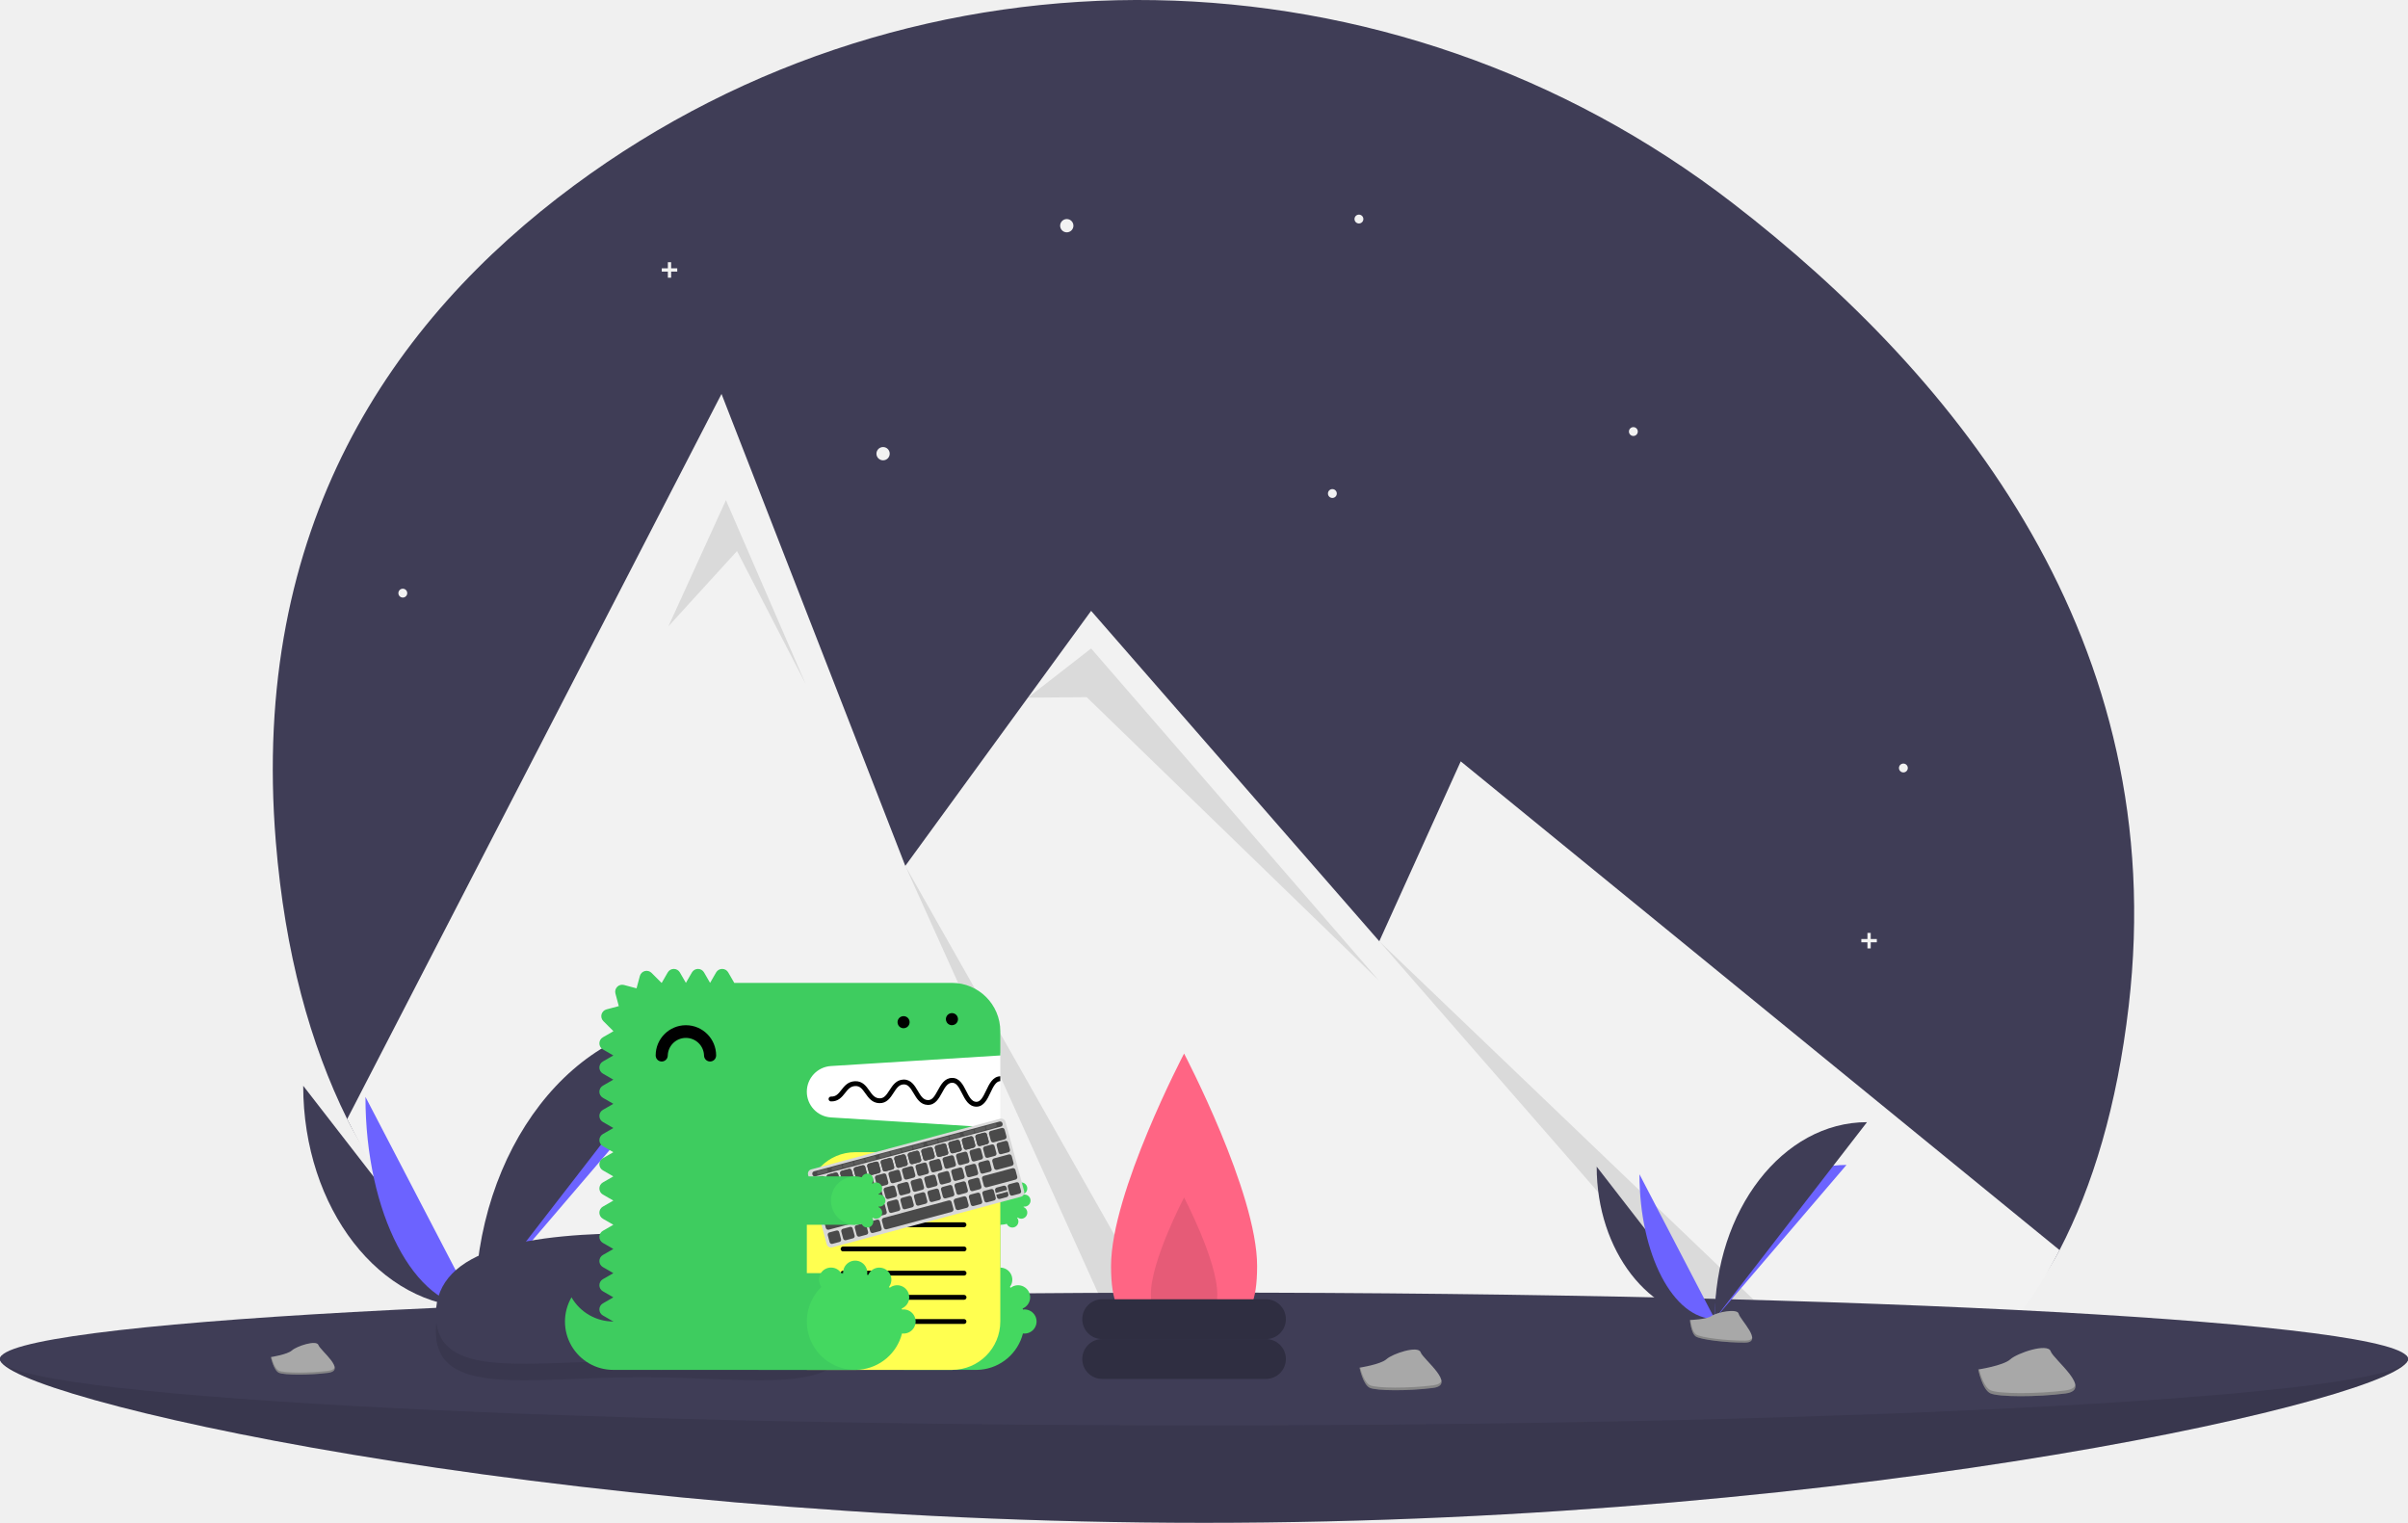
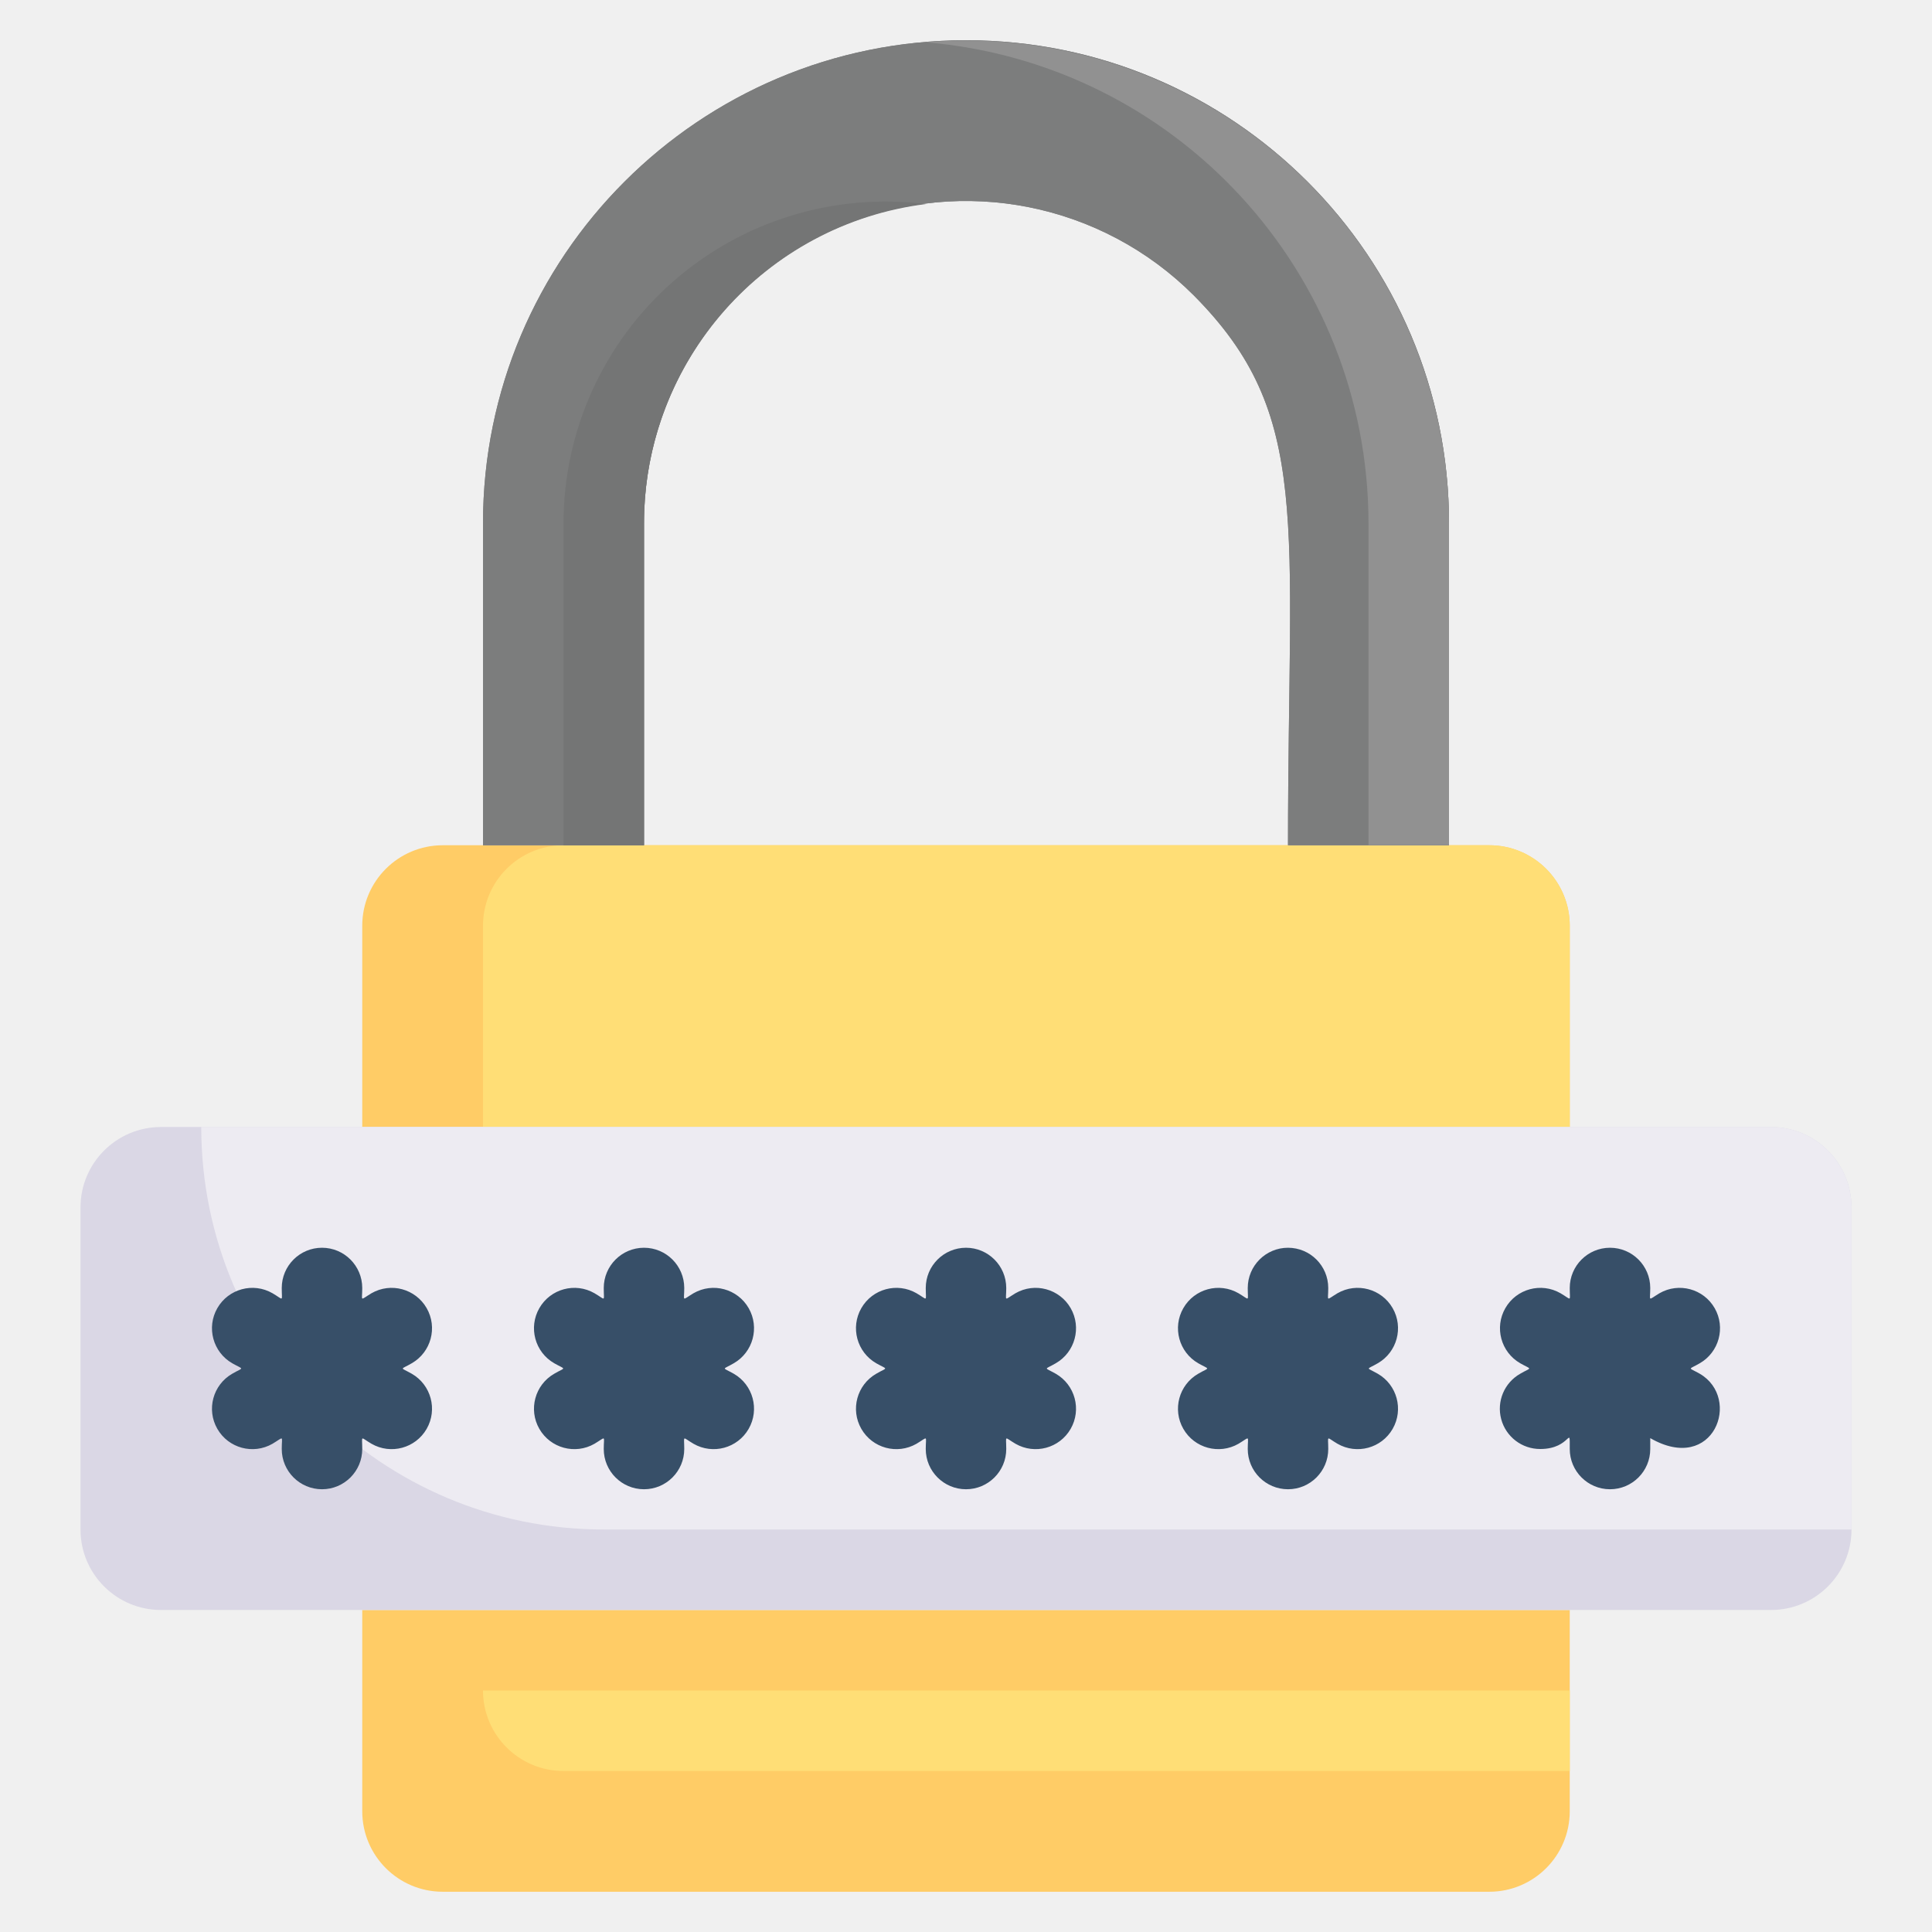
- <svg xmlns="http://www.w3.org/2000/svg" width="1088" height="687.962" viewBox="0 0 1088 687.962">
-   <g id="Group_12" data-name="Group 12" transform="translate(-57 -56)">
-     <g id="Group_11" data-name="Group 11" transform="translate(57 56)">
-       <path id="Path_83" data-name="Path 83" d="M1017.81,560.461c-5.27,45.15-16.22,81.4-31.25,110.31-20,38.52-54.21,54.04-84.77,70.28a193.275,193.275,0,0,1-27.46,11.94c-55.61,19.3-117.85,14.18-166.74,3.99a657.282,657.282,0,0,0-104.09-13.16q-14.97-.675-29.97-.67c-15.42.02-293.07,5.29-360.67-131.57-16.69-33.76-28.13-75-32.24-125.27-11.63-142.12,52.29-235.46,134.74-296.47,155.97-115.41,369.76-110.57,523.43,7.88C941.15,276.621,1036.99,396.031,1017.81,560.461Z" transform="translate(-56 -106.019)" fill="#3f3d56" />
-       <path id="Path_84" data-name="Path 84" d="M986.56,670.771c-20,38.52-47.21,64.04-77.77,80.28a193.272,193.272,0,0,1-27.46,11.94c-55.61,19.3-117.85,14.18-166.74,3.99a657.3,657.3,0,0,0-104.09-13.16q-14.97-.675-29.97-.67-23.13.03-46.25,1.72c-100.17,7.36-253.82-6.43-321.42-143.29L382,283.981,444.95,445.6l20.09,51.59,55.37-75.98L549,381.981l130.2,149.27,36.8-81.27L970.78,657.9l14.21,11.59Z" transform="translate(-56 -106.019)" fill="#f2f2f2" />
-       <path id="Path_85" data-name="Path 85" d="M302,282.962l26-57,36,83-31-60Z" opacity="0.1" />
-       <path id="Path_86" data-name="Path 86" d="M610.5,753.821q-14.97-.675-29.97-.67L465.04,497.191Z" transform="translate(-56 -106.019)" opacity="0.1" />
-       <path id="Path_87" data-name="Path 87" d="M464.411,315.191,493,292.962l130,150-132-128Z" opacity="0.1" />
-       <path id="Path_88" data-name="Path 88" d="M908.79,751.051a193.265,193.265,0,0,1-27.46,11.94L679.2,531.251Z" transform="translate(-56 -106.019)" opacity="0.1" />
-       <circle id="Ellipse_11" data-name="Ellipse 11" cx="3" cy="3" r="3" transform="translate(479 98.962)" fill="#f2f2f2" />
-       <circle id="Ellipse_12" data-name="Ellipse 12" cx="3" cy="3" r="3" transform="translate(396 201.962)" fill="#f2f2f2" />
-       <circle id="Ellipse_13" data-name="Ellipse 13" cx="2" cy="2" r="2" transform="translate(600 220.962)" fill="#f2f2f2" />
-       <circle id="Ellipse_14" data-name="Ellipse 14" cx="2" cy="2" r="2" transform="translate(180 265.962)" fill="#f2f2f2" />
-       <circle id="Ellipse_15" data-name="Ellipse 15" cx="2" cy="2" r="2" transform="translate(612 96.962)" fill="#f2f2f2" />
-       <circle id="Ellipse_16" data-name="Ellipse 16" cx="2" cy="2" r="2" transform="translate(736 192.962)" fill="#f2f2f2" />
-       <circle id="Ellipse_17" data-name="Ellipse 17" cx="2" cy="2" r="2" transform="translate(858 344.962)" fill="#f2f2f2" />
-       <path id="Path_89" data-name="Path 89" d="M306,121.222h-2.76v-2.76h-1.48v2.76H299V122.7h2.76v2.759h1.48V122.7H306Z" fill="#f2f2f2" />
-       <path id="Path_90" data-name="Path 90" d="M848,424.222h-2.76v-2.76h-1.48v2.76H841V425.7h2.76v2.759h1.48V425.7H848Z" fill="#f2f2f2" />
-       <path id="Path_91" data-name="Path 91" d="M1144,719.981c0,16.569-243.557,74-544,74s-544-57.431-544-74,243.557,14,544,14S1144,703.413,1144,719.981Z" transform="translate(-56 -106.019)" fill="#3f3d56" />
-       <path id="Path_92" data-name="Path 92" d="M1144,719.981c0,16.569-243.557,74-544,74s-544-57.431-544-74,243.557,14,544,14S1144,703.413,1144,719.981Z" transform="translate(-56 -106.019)" opacity="0.1" />
-       <ellipse id="Ellipse_18" data-name="Ellipse 18" cx="544" cy="30" rx="544" ry="30" transform="translate(0 583.962)" fill="#3f3d56" />
-       <path id="Path_93" data-name="Path 93" d="M624,677.981c0,33.137-14.775,24-33,24s-33,9.137-33-24,33-96,33-96S624,644.844,624,677.981Z" transform="translate(-56 -106.019)" fill="#ff6584" />
-       <path id="Path_94" data-name="Path 94" d="M606,690.66c0,15.062-6.716,10.909-15,10.909s-15,4.153-15-10.909,15-43.636,15-43.636S606,675.6,606,690.66Z" transform="translate(-56 -106.019)" opacity="0.1" />
-       <rect id="Rectangle_97" data-name="Rectangle 97" width="92" height="18" rx="9" transform="translate(489 604.962)" fill="#2f2e41" />
-       <rect id="Rectangle_98" data-name="Rectangle 98" width="92" height="18" rx="9" transform="translate(489 586.962)" fill="#2f2e41" />
-       <path id="Path_95" data-name="Path 95" d="M193,596.547c0,55.343,34.719,100.126,77.626,100.126" transform="translate(-56 -106.019)" fill="#3f3d56" />
-       <path id="Path_96" data-name="Path 96" d="M270.626,696.673c0-55.965,38.745-101.251,86.626-101.251" transform="translate(-56 -106.019)" fill="#6c63ff" />
-       <path id="Path_97" data-name="Path 97" d="M221.125,601.564c0,52.57,22.14,95.109,49.5,95.109" transform="translate(-56 -106.019)" fill="#6c63ff" />
-       <path id="Path_98" data-name="Path 98" d="M270.626,696.673c0-71.511,44.783-129.377,100.126-129.377" transform="translate(-56 -106.019)" fill="#3f3d56" />
-       <path id="Path_99" data-name="Path 99" d="M254.3,697.379s11.009-.339,14.326-2.7,16.934-5.183,17.757-1.395,16.544,18.844,4.115,18.945-28.879-1.936-32.19-3.953S254.3,697.379,254.3,697.379Z" transform="translate(-56 -106.019)" fill="#a8a8a8" />
-       <path id="Path_100" data-name="Path 100" d="M290.716,710.909c-12.429.1-28.879-1.936-32.19-3.953-2.522-1.536-3.527-7.048-3.863-9.591l-.368.014s.7,8.879,4.009,10.9,19.761,4.053,32.19,3.953c3.588-.029,4.827-1.305,4.759-3.2C294.755,710.174,293.386,710.887,290.716,710.909Z" transform="translate(-56 -106.019)" opacity="0.2" />
-       <path id="Path_101" data-name="Path 101" d="M777.429,633.081c0,38.029,23.857,68.8,53.341,68.8" transform="translate(-56 -106.019)" fill="#3f3d56" />
-       <path id="Path_102" data-name="Path 102" d="M830.769,701.882c0-38.456,26.623-69.575,59.525-69.575" transform="translate(-56 -106.019)" fill="#6c63ff" />
-       <path id="Path_103" data-name="Path 103" d="M796.755,636.528c0,36.124,15.213,65.354,34.014,65.354" transform="translate(-56 -106.019)" fill="#6c63ff" />
-       <path id="Path_104" data-name="Path 104" d="M830.769,701.882c0-49.139,30.773-88.9,68.8-88.9" transform="translate(-56 -106.019)" fill="#3f3d56" />
-       <path id="Path_105" data-name="Path 105" d="M819.548,702.367s7.565-.233,9.844-1.856,11.636-3.562,12.2-.958,11.368,12.949,2.828,13.018-19.844-1.33-22.119-2.716S819.548,702.367,819.548,702.367Z" transform="translate(-56 -106.019)" fill="#a8a8a8" />
-       <path id="Path_106" data-name="Path 106" d="M844.574,711.664c-8.54.069-19.844-1.33-22.119-2.716-1.733-1.056-2.423-4.843-2.654-6.59l-.253.01s.479,6.1,2.755,7.487,13.579,2.785,22.119,2.716c2.465-.02,3.317-.9,3.27-2.2C847.349,711.159,846.409,711.649,844.574,711.664Z" transform="translate(-56 -106.019)" opacity="0.2" />
-       <path id="Path_107" data-name="Path 107" d="M949.813,724.718s11.36-1.729,14.5-4.591,16.89-7.488,18.217-3.667,19.494,17.447,6.633,19.107-30.153,1.609-33.835-.065S949.813,724.718,949.813,724.718Z" transform="translate(-56 -106.019)" fill="#a8a8a8" />
-       <path id="Path_108" data-name="Path 108" d="M989.228,734.173c-12.86,1.659-30.153,1.609-33.835-.065-2.8-1.275-4.535-6.858-5.2-9.45l-.379.061s1.833,9.109,5.516,10.783,20.975,1.725,33.835.065c3.712-.479,4.836-1.956,4.529-3.906C993.319,732.907,991.991,733.817,989.228,734.173Z" transform="translate(-56 -106.019)" opacity="0.2" />
-       <path id="Path_109" data-name="Path 109" d="M670.26,723.9s9.587-1.459,12.237-3.875,14.255-6.32,15.374-3.095,16.452,14.725,5.6,16.125-25.448,1.358-28.555-.055S670.26,723.9,670.26,723.9Z" transform="translate(-56 -106.019)" fill="#a8a8a8" />
-       <path id="Path_110" data-name="Path 110" d="M703.524,731.875c-10.853,1.4-25.448,1.358-28.555-.055-2.367-1.076-3.827-5.788-4.39-7.976l-.32.051s1.547,7.687,4.655,9.1,17.7,1.456,28.555.055c3.133-.4,4.081-1.651,3.822-3.3C706.977,730.807,705.856,731.575,703.524,731.875Z" transform="translate(-56 -106.019)" opacity="0.2" />
-       <path id="Path_111" data-name="Path 111" d="M178.389,719.109s7.463-1.136,9.527-3.016,11.1-4.92,11.969-2.409,12.808,11.463,4.358,12.553-19.811,1.057-22.23-.043S178.389,719.109,178.389,719.109Z" transform="translate(-56 -106.019)" fill="#a8a8a8" />
-       <path id="Path_112" data-name="Path 112" d="M204.285,725.321c-8.449,1.09-19.811,1.057-22.23-.043-1.842-.838-2.979-4.506-3.417-6.209l-.249.04s1.2,5.984,3.624,7.085,13.781,1.133,22.23.043c2.439-.315,3.177-1.285,2.976-2.566C206.973,724.489,206.1,725.087,204.285,725.321Z" transform="translate(-56 -106.019)" opacity="0.2" />
-       <path id="Path_113" data-name="Path 113" d="M439.7,707.337c0,30.22-42.124,20.873-93.7,20.873s-93.074,9.347-93.074-20.873,42.118-36.793,93.694-36.793S439.7,677.117,439.7,707.337Z" transform="translate(-56 -106.019)" opacity="0.1" />
-       <path id="Path_114" data-name="Path 114" d="M439.7,699.9c0,30.22-42.124,20.873-93.7,20.873s-93.074,9.347-93.074-20.873S295.04,663.1,346.616,663.1,439.7,669.676,439.7,699.9Z" transform="translate(-56 -106.019)" fill="#3f3d56" />
-     </g>
-     <g id="docusaurus_keytar" transform="translate(312.271 493.733)">
-       <path id="Path_40" data-name="Path 40" d="M99,52h91.791V89.153H99Z" transform="translate(5.904 -14.001)" fill="#fff" fill-rule="evenodd" />
-       <path id="Path_41" data-name="Path 41" d="M24.855,163.927A21.828,21.828,0,0,1,5.947,153a21.829,21.829,0,0,0,18.908,32.782H46.71V163.927Z" transform="translate(-3 -4.634)" fill="#3ecc5f" fill-rule="evenodd" />
-       <path id="Path_42" data-name="Path 42" d="M121.861,61.1l76.514-4.782V45.39A21.854,21.854,0,0,0,176.52,23.535H78.173L75.441,18.8a3.154,3.154,0,0,0-5.464,0l-2.732,4.732L64.513,18.8a3.154,3.154,0,0,0-5.464,0l-2.732,4.732L53.586,18.8a3.154,3.154,0,0,0-5.464,0L45.39,23.535c-.024,0-.046,0-.071,0l-4.526-4.525a3.153,3.153,0,0,0-5.276,1.414l-1.5,5.577-5.674-1.521a3.154,3.154,0,0,0-3.863,3.864L26,34.023l-5.575,1.494a3.155,3.155,0,0,0-1.416,5.278l4.526,4.526c0,.023,0,.046,0,.07L18.8,48.122a3.154,3.154,0,0,0,0,5.464l4.732,2.732L18.8,59.05a3.154,3.154,0,0,0,0,5.464l4.732,2.732L18.8,69.977a3.154,3.154,0,0,0,0,5.464l4.732,2.732L18.8,80.9a3.154,3.154,0,0,0,0,5.464L23.535,89.1,18.8,91.832a3.154,3.154,0,0,0,0,5.464l4.732,2.732L18.8,102.76a3.154,3.154,0,0,0,0,5.464l4.732,2.732L18.8,113.687a3.154,3.154,0,0,0,0,5.464l4.732,2.732L18.8,124.615a3.154,3.154,0,0,0,0,5.464l4.732,2.732L18.8,135.542a3.154,3.154,0,0,0,0,5.464l4.732,2.732L18.8,146.469a3.154,3.154,0,0,0,0,5.464l4.732,2.732L18.8,157.4a3.154,3.154,0,0,0,0,5.464l4.732,2.732L18.8,168.324a3.154,3.154,0,0,0,0,5.464l4.732,2.732A21.854,21.854,0,0,0,45.39,198.375H176.52a21.854,21.854,0,0,0,21.855-21.855V89.1l-76.514-4.782a11.632,11.632,0,0,1,0-23.219" transform="translate(-1.681 -17.226)" fill="#3ecc5f" fill-rule="evenodd" />
-       <path id="Path_43" data-name="Path 43" d="M143,186.71h32.782V143H143Z" transform="translate(9.984 -5.561)" fill="#3ecc5f" fill-rule="evenodd" />
-       <path id="Path_44" data-name="Path 44" d="M196.71,159.855a5.438,5.438,0,0,0-.7.07c-.042-.164-.081-.329-.127-.493a5.457,5.457,0,1,0-5.4-9.372q-.181-.185-.366-.367a5.454,5.454,0,1,0-9.384-5.4c-.162-.046-.325-.084-.486-.126a5.467,5.467,0,1,0-10.788,0c-.162.042-.325.08-.486.126a5.457,5.457,0,1,0-9.384,5.4,21.843,21.843,0,1,0,36.421,21.02,5.452,5.452,0,1,0,.7-10.858" transform="translate(10.912 -6.025)" fill="#44d860" fill-rule="evenodd" />
-       <path id="Path_45" data-name="Path 45" d="M153,124.855h32.782V103H153Z" transform="translate(10.912 -9.271)" fill="#3ecc5f" fill-rule="evenodd" />
-       <path id="Path_46" data-name="Path 46" d="M194.855,116.765a2.732,2.732,0,1,0,0-5.464,2.811,2.811,0,0,0-.349.035c-.022-.082-.04-.164-.063-.246a2.733,2.733,0,0,0-1.052-5.253,2.7,2.7,0,0,0-1.648.566q-.09-.093-.184-.184a2.7,2.7,0,0,0,.553-1.633,2.732,2.732,0,0,0-5.245-1.07,10.928,10.928,0,1,0,0,21.031,2.732,2.732,0,0,0,5.245-1.07,2.7,2.7,0,0,0-.553-1.633q.093-.09.184-.184a2.7,2.7,0,0,0,1.648.566,2.732,2.732,0,0,0,1.052-5.253c.023-.081.042-.164.063-.246a2.814,2.814,0,0,0,.349.035" transform="translate(12.767 -9.377)" fill="#44d860" fill-rule="evenodd" />
-       <path id="Path_47" data-name="Path 47" d="M65.087,56.891a2.732,2.732,0,0,1-2.732-2.732,8.2,8.2,0,0,0-16.391,0,2.732,2.732,0,0,1-5.464,0,13.659,13.659,0,0,1,27.319,0,2.732,2.732,0,0,1-2.732,2.732" transform="translate(0.478 -15.068)" fill-rule="evenodd" />
-       <path id="Path_48" data-name="Path 48" d="M103,191.347h65.565a21.854,21.854,0,0,0,21.855-21.855V93H124.855A21.854,21.854,0,0,0,103,114.855Z" transform="translate(6.275 -10.199)" fill="#ffff50" fill-rule="evenodd" />
-       <path id="Path_49" data-name="Path 49" d="M173.216,129.787H118.535a1.093,1.093,0,1,1,0-2.185h54.681a1.093,1.093,0,0,1,0,2.185m0,21.855H118.535a1.093,1.093,0,1,1,0-2.186h54.681a1.093,1.093,0,0,1,0,2.186m0,21.855H118.535a1.093,1.093,0,1,1,0-2.185h54.681a1.093,1.093,0,0,1,0,2.185m0-54.434H118.535a1.093,1.093,0,1,1,0-2.185h54.681a1.093,1.093,0,0,1,0,2.185m0,21.652H118.535a1.093,1.093,0,1,1,0-2.186h54.681a1.093,1.093,0,0,1,0,2.186m0,21.855H118.535a1.093,1.093,0,1,1,0-2.186h54.681a1.093,1.093,0,0,1,0,2.186M189.585,61.611c-.013,0-.024-.007-.037-.005-3.377.115-4.974,3.492-6.384,6.472-1.471,3.114-2.608,5.139-4.473,5.078-2.064-.074-3.244-2.406-4.494-4.874-1.436-2.835-3.075-6.049-6.516-5.929-3.329.114-4.932,3.053-6.346,5.646-1.5,2.762-2.529,4.442-4.5,4.364-2.106-.076-3.225-1.972-4.52-4.167-1.444-2.443-3.112-5.191-6.487-5.1-3.272.113-4.879,2.606-6.3,4.808-1.5,2.328-2.552,3.746-4.551,3.662-2.156-.076-3.27-1.65-4.558-3.472-1.447-2.047-3.077-4.363-6.442-4.251-3.2.109-4.807,2.153-6.224,3.954-1.346,1.709-2.4,3.062-4.621,2.977a1.093,1.093,0,0,0-.079,2.186c3.3.11,4.967-1.967,6.417-3.81,1.286-1.635,2.4-3.045,4.582-3.12,2.1-.09,3.091,1.218,4.584,3.327,1.417,2,3.026,4.277,6.263,4.394,3.391.114,5.022-2.42,6.467-4.663,1.292-2,2.406-3.734,4.535-3.807,1.959-.073,3.026,1.475,4.529,4.022,1.417,2.4,3.023,5.121,6.324,5.241,3.415.118,5.064-2.863,6.5-5.5,1.245-2.282,2.419-4.437,4.5-4.509,1.959-.046,2.981,1.743,4.492,4.732,1.412,2.79,3.013,5.95,6.365,6.071l.185,0c3.348,0,4.937-3.36,6.343-6.331,1.245-2.634,2.423-5.114,4.444-5.216Z" transform="translate(7.109 -13.11)" fill-rule="evenodd" />
-       <path id="Path_50" data-name="Path 50" d="M83,186.71h43.71V143H83Z" transform="translate(4.42 -5.561)" fill="#3ecc5f" fill-rule="evenodd" />
-       <g id="Group_8" data-name="Group 8" transform="matrix(0.966, -0.259, 0.259, 0.966, 109.327, 91.085)">
-         <rect id="Rectangle_3" data-name="Rectangle 3" width="92.361" height="36.462" rx="2" transform="translate(0 0)" fill="#d8d8d8" />
-         <g id="Group_2" data-name="Group 2" transform="translate(1.531 23.03)">
-           <rect id="Rectangle_4" data-name="Rectangle 4" width="5.336" height="5.336" rx="1" transform="translate(16.797 0)" fill="#4a4a4a" />
-           <rect id="Rectangle_5" data-name="Rectangle 5" width="5.336" height="5.336" rx="1" transform="translate(23.12 0)" fill="#4a4a4a" />
-           <rect id="Rectangle_6" data-name="Rectangle 6" width="5.336" height="5.336" rx="1" transform="translate(29.444 0)" fill="#4a4a4a" />
-           <rect id="Rectangle_7" data-name="Rectangle 7" width="5.336" height="5.336" rx="1" transform="translate(35.768 0)" fill="#4a4a4a" />
-           <rect id="Rectangle_8" data-name="Rectangle 8" width="5.336" height="5.336" rx="1" transform="translate(42.091 0)" fill="#4a4a4a" />
-           <rect id="Rectangle_9" data-name="Rectangle 9" width="5.336" height="5.336" rx="1" transform="translate(48.415 0)" fill="#4a4a4a" />
-           <rect id="Rectangle_10" data-name="Rectangle 10" width="5.336" height="5.336" rx="1" transform="translate(54.739 0)" fill="#4a4a4a" />
-           <rect id="Rectangle_11" data-name="Rectangle 11" width="5.336" height="5.336" rx="1" transform="translate(61.063 0)" fill="#4a4a4a" />
-           <rect id="Rectangle_12" data-name="Rectangle 12" width="5.336" height="5.336" rx="1" transform="translate(67.386 0)" fill="#4a4a4a" />
-           <path id="Path_51" data-name="Path 51" d="M1.093,0H14.518a1.093,1.093,0,0,1,1.093,1.093V4.243a1.093,1.093,0,0,1-1.093,1.093H1.093A1.093,1.093,0,0,1,0,4.243V1.093A1.093,1.093,0,0,1,1.093,0ZM75,0H88.426a1.093,1.093,0,0,1,1.093,1.093V4.243a1.093,1.093,0,0,1-1.093,1.093H75a1.093,1.093,0,0,1-1.093-1.093V1.093A1.093,1.093,0,0,1,75,0Z" transform="translate(0 0)" fill="#4a4a4a" fill-rule="evenodd" />
-         </g>
-         <g id="Group_3" data-name="Group 3" transform="translate(1.531 10.261)">
-           <path id="Path_52" data-name="Path 52" d="M1.093,0H6.218A1.093,1.093,0,0,1,7.31,1.093V4.242A1.093,1.093,0,0,1,6.218,5.335H1.093A1.093,1.093,0,0,1,0,4.242V1.093A1.093,1.093,0,0,1,1.093,0Z" transform="translate(0 0)" fill="#4a4a4a" fill-rule="evenodd" />
-           <rect id="Rectangle_13" data-name="Rectangle 13" width="5.336" height="5.336" rx="1" transform="translate(8.299 0)" fill="#4a4a4a" />
-           <rect id="Rectangle_14" data-name="Rectangle 14" width="5.336" height="5.336" rx="1" transform="translate(14.623 0)" fill="#4a4a4a" />
-           <rect id="Rectangle_15" data-name="Rectangle 15" width="5.336" height="5.336" rx="1" transform="translate(20.947 0)" fill="#4a4a4a" />
-           <rect id="Rectangle_16" data-name="Rectangle 16" width="5.336" height="5.336" rx="1" transform="translate(27.271 0)" fill="#4a4a4a" />
-           <rect id="Rectangle_17" data-name="Rectangle 17" width="5.336" height="5.336" rx="1" transform="translate(33.594 0)" fill="#4a4a4a" />
-           <rect id="Rectangle_18" data-name="Rectangle 18" width="5.336" height="5.336" rx="1" transform="translate(39.918 0)" fill="#4a4a4a" />
-           <rect id="Rectangle_19" data-name="Rectangle 19" width="5.336" height="5.336" rx="1" transform="translate(46.242 0)" fill="#4a4a4a" />
-           <rect id="Rectangle_20" data-name="Rectangle 20" width="5.336" height="5.336" rx="1" transform="translate(52.565 0)" fill="#4a4a4a" />
-           <rect id="Rectangle_21" data-name="Rectangle 21" width="5.336" height="5.336" rx="1" transform="translate(58.888 0)" fill="#4a4a4a" />
-           <rect id="Rectangle_22" data-name="Rectangle 22" width="5.336" height="5.336" rx="1" transform="translate(65.212 0)" fill="#4a4a4a" />
-           <rect id="Rectangle_23" data-name="Rectangle 23" width="5.336" height="5.336" rx="1" transform="translate(71.536 0)" fill="#4a4a4a" />
-           <rect id="Rectangle_24" data-name="Rectangle 24" width="5.336" height="5.336" rx="1" transform="translate(77.859 0)" fill="#4a4a4a" />
-           <rect id="Rectangle_25" data-name="Rectangle 25" width="5.336" height="5.336" rx="1" transform="translate(84.183 0)" fill="#4a4a4a" />
-         </g>
-         <g id="Group_4" data-name="Group 4" transform="translate(91.05 9.546) rotate(180)">
-           <path id="Path_53" data-name="Path 53" d="M1.093,0H6.219A1.093,1.093,0,0,1,7.312,1.093v3.15A1.093,1.093,0,0,1,6.219,5.336H1.093A1.093,1.093,0,0,1,0,4.243V1.093A1.093,1.093,0,0,1,1.093,0Z" transform="translate(0 0)" fill="#4a4a4a" fill-rule="evenodd" />
-           <rect id="Rectangle_26" data-name="Rectangle 26" width="5.336" height="5.336" rx="1" transform="translate(8.299 0)" fill="#4a4a4a" />
-           <rect id="Rectangle_27" data-name="Rectangle 27" width="5.336" height="5.336" rx="1" transform="translate(14.623 0)" fill="#4a4a4a" />
-           <rect id="Rectangle_28" data-name="Rectangle 28" width="5.336" height="5.336" rx="1" transform="translate(20.947 0)" fill="#4a4a4a" />
-           <rect id="Rectangle_29" data-name="Rectangle 29" width="5.336" height="5.336" rx="1" transform="translate(27.271 0)" fill="#4a4a4a" />
-           <rect id="Rectangle_30" data-name="Rectangle 30" width="5.336" height="5.336" rx="1" transform="translate(33.594 0)" fill="#4a4a4a" />
-           <rect id="Rectangle_31" data-name="Rectangle 31" width="5.336" height="5.336" rx="1" transform="translate(39.918 0)" fill="#4a4a4a" />
-           <rect id="Rectangle_32" data-name="Rectangle 32" width="5.336" height="5.336" rx="1" transform="translate(46.242 0)" fill="#4a4a4a" />
-           <rect id="Rectangle_33" data-name="Rectangle 33" width="5.336" height="5.336" rx="1" transform="translate(52.565 0)" fill="#4a4a4a" />
-           <rect id="Rectangle_34" data-name="Rectangle 34" width="5.336" height="5.336" rx="1" transform="translate(58.889 0)" fill="#4a4a4a" />
-           <rect id="Rectangle_35" data-name="Rectangle 35" width="5.336" height="5.336" rx="1" transform="translate(65.213 0)" fill="#4a4a4a" />
-           <rect id="Rectangle_36" data-name="Rectangle 36" width="5.336" height="5.336" rx="1" transform="translate(71.537 0)" fill="#4a4a4a" />
-           <rect id="Rectangle_37" data-name="Rectangle 37" width="5.336" height="5.336" rx="1" transform="translate(77.86 0)" fill="#4a4a4a" />
-           <rect id="Rectangle_38" data-name="Rectangle 38" width="5.336" height="5.336" rx="1" transform="translate(84.183 0)" fill="#4a4a4a" />
-           <rect id="Rectangle_39" data-name="Rectangle 39" width="5.336" height="5.336" rx="1" transform="translate(8.299 0)" fill="#4a4a4a" />
-           <rect id="Rectangle_40" data-name="Rectangle 40" width="5.336" height="5.336" rx="1" transform="translate(14.623 0)" fill="#4a4a4a" />
-           <rect id="Rectangle_41" data-name="Rectangle 41" width="5.336" height="5.336" rx="1" transform="translate(20.947 0)" fill="#4a4a4a" />
-           <rect id="Rectangle_42" data-name="Rectangle 42" width="5.336" height="5.336" rx="1" transform="translate(27.271 0)" fill="#4a4a4a" />
-           <rect id="Rectangle_43" data-name="Rectangle 43" width="5.336" height="5.336" rx="1" transform="translate(33.594 0)" fill="#4a4a4a" />
-           <rect id="Rectangle_44" data-name="Rectangle 44" width="5.336" height="5.336" rx="1" transform="translate(39.918 0)" fill="#4a4a4a" />
-           <rect id="Rectangle_45" data-name="Rectangle 45" width="5.336" height="5.336" rx="1" transform="translate(46.242 0)" fill="#4a4a4a" />
-           <rect id="Rectangle_46" data-name="Rectangle 46" width="5.336" height="5.336" rx="1" transform="translate(52.565 0)" fill="#4a4a4a" />
-           <rect id="Rectangle_47" data-name="Rectangle 47" width="5.336" height="5.336" rx="1" transform="translate(58.889 0)" fill="#4a4a4a" />
-           <rect id="Rectangle_48" data-name="Rectangle 48" width="5.336" height="5.336" rx="1" transform="translate(65.213 0)" fill="#4a4a4a" />
-           <rect id="Rectangle_49" data-name="Rectangle 49" width="5.336" height="5.336" rx="1" transform="translate(71.537 0)" fill="#4a4a4a" />
-           <rect id="Rectangle_50" data-name="Rectangle 50" width="5.336" height="5.336" rx="1" transform="translate(77.86 0)" fill="#4a4a4a" />
-           <rect id="Rectangle_51" data-name="Rectangle 51" width="5.336" height="5.336" rx="1" transform="translate(84.183 0)" fill="#4a4a4a" />
-         </g>
-         <g id="Group_6" data-name="Group 6" transform="translate(1.531 16.584)">
-           <path id="Path_54" data-name="Path 54" d="M1.093,0h7.3A1.093,1.093,0,0,1,9.485,1.093v3.15A1.093,1.093,0,0,1,8.392,5.336h-7.3A1.093,1.093,0,0,1,0,4.243V1.094A1.093,1.093,0,0,1,1.093,0Z" transform="translate(0 0)" fill="#4a4a4a" fill-rule="evenodd" />
-           <g id="Group_5" data-name="Group 5" transform="translate(10.671 0)">
-             <rect id="Rectangle_52" data-name="Rectangle 52" width="5.336" height="5.336" rx="1" fill="#4a4a4a" />
-             <rect id="Rectangle_53" data-name="Rectangle 53" width="5.336" height="5.336" rx="1" transform="translate(6.324 0)" fill="#4a4a4a" />
-             <rect id="Rectangle_54" data-name="Rectangle 54" width="5.336" height="5.336" rx="1" transform="translate(12.647 0)" fill="#4a4a4a" />
-             <rect id="Rectangle_55" data-name="Rectangle 55" width="5.336" height="5.336" rx="1" transform="translate(18.971 0)" fill="#4a4a4a" />
-             <rect id="Rectangle_56" data-name="Rectangle 56" width="5.336" height="5.336" rx="1" transform="translate(25.295 0)" fill="#4a4a4a" />
-             <rect id="Rectangle_57" data-name="Rectangle 57" width="5.336" height="5.336" rx="1" transform="translate(31.619 0)" fill="#4a4a4a" />
-             <rect id="Rectangle_58" data-name="Rectangle 58" width="5.336" height="5.336" rx="1" transform="translate(37.942 0)" fill="#4a4a4a" />
-             <rect id="Rectangle_59" data-name="Rectangle 59" width="5.336" height="5.336" rx="1" transform="translate(44.265 0)" fill="#4a4a4a" />
-             <rect id="Rectangle_60" data-name="Rectangle 60" width="5.336" height="5.336" rx="1" transform="translate(50.589 0)" fill="#4a4a4a" />
-             <rect id="Rectangle_61" data-name="Rectangle 61" width="5.336" height="5.336" rx="1" transform="translate(56.912 0)" fill="#4a4a4a" />
-             <rect id="Rectangle_62" data-name="Rectangle 62" width="5.336" height="5.336" rx="1" transform="translate(63.236 0)" fill="#4a4a4a" />
-           </g>
-           <path id="Path_55" data-name="Path 55" d="M1.094,0H8A1.093,1.093,0,0,1,9.091,1.093v3.15A1.093,1.093,0,0,1,8,5.336H1.093A1.093,1.093,0,0,1,0,4.243V1.094A1.093,1.093,0,0,1,1.093,0Z" transform="translate(80.428 0)" fill="#4a4a4a" fill-rule="evenodd" />
-         </g>
-         <g id="Group_7" data-name="Group 7" transform="translate(1.531 29.627)">
-           <rect id="Rectangle_63" data-name="Rectangle 63" width="5.336" height="5.336" rx="1" transform="translate(0 0)" fill="#4a4a4a" />
-           <rect id="Rectangle_64" data-name="Rectangle 64" width="5.336" height="5.336" rx="1" transform="translate(6.324 0)" fill="#4a4a4a" />
-           <rect id="Rectangle_65" data-name="Rectangle 65" width="5.336" height="5.336" rx="1" transform="translate(12.647 0)" fill="#4a4a4a" />
-           <rect id="Rectangle_66" data-name="Rectangle 66" width="5.336" height="5.336" rx="1" transform="translate(18.971 0)" fill="#4a4a4a" />
-           <path id="Path_56" data-name="Path 56" d="M1.093,0H31.515a1.093,1.093,0,0,1,1.093,1.093V4.244a1.093,1.093,0,0,1-1.093,1.093H1.093A1.093,1.093,0,0,1,0,4.244V1.093A1.093,1.093,0,0,1,1.093,0ZM34.687,0h3.942a1.093,1.093,0,0,1,1.093,1.093V4.244a1.093,1.093,0,0,1-1.093,1.093H34.687a1.093,1.093,0,0,1-1.093-1.093V1.093A1.093,1.093,0,0,1,34.687,0Z" transform="translate(25.294 0)" fill="#4a4a4a" fill-rule="evenodd" />
-           <rect id="Rectangle_67" data-name="Rectangle 67" width="5.336" height="5.336" rx="1" transform="translate(66.003 0)" fill="#4a4a4a" />
-           <rect id="Rectangle_68" data-name="Rectangle 68" width="5.336" height="5.336" rx="1" transform="translate(72.327 0)" fill="#4a4a4a" />
-           <rect id="Rectangle_69" data-name="Rectangle 69" width="5.336" height="5.336" rx="1" transform="translate(84.183 0)" fill="#4a4a4a" />
-           <path id="Path_57" data-name="Path 57" d="M5.336,0V1.18A1.093,1.093,0,0,1,4.243,2.273H1.093A1.093,1.093,0,0,1,0,1.18V0Z" transform="translate(83.59 2.273) rotate(180)" fill="#4a4a4a" />
-           <path id="Path_58" data-name="Path 58" d="M5.336,0V1.18A1.093,1.093,0,0,1,4.243,2.273H1.093A1.093,1.093,0,0,1,0,1.18V0Z" transform="translate(78.255 3.063)" fill="#4a4a4a" />
-         </g>
-         <rect id="Rectangle_70" data-name="Rectangle 70" width="88.927" height="2.371" rx="1.085" transform="translate(1.925 1.17)" fill="#4a4a4a" />
-         <rect id="Rectangle_71" data-name="Rectangle 71" width="4.986" height="1.581" rx="0.723" transform="translate(4.1 1.566)" fill="#d8d8d8" opacity="0.136" />
-         <rect id="Rectangle_72" data-name="Rectangle 72" width="4.986" height="1.581" rx="0.723" transform="translate(10.923 1.566)" fill="#d8d8d8" opacity="0.136" />
-         <rect id="Rectangle_73" data-name="Rectangle 73" width="4.986" height="1.581" rx="0.723" transform="translate(16.173 1.566)" fill="#d8d8d8" opacity="0.136" />
-         <rect id="Rectangle_74" data-name="Rectangle 74" width="4.986" height="1.581" rx="0.723" transform="translate(21.421 1.566)" fill="#d8d8d8" opacity="0.136" />
-         <rect id="Rectangle_75" data-name="Rectangle 75" width="4.986" height="1.581" rx="0.723" transform="translate(26.671 1.566)" fill="#d8d8d8" opacity="0.136" />
-         <rect id="Rectangle_76" data-name="Rectangle 76" width="4.986" height="1.581" rx="0.723" transform="translate(33.232 1.566)" fill="#d8d8d8" opacity="0.136" />
-         <rect id="Rectangle_77" data-name="Rectangle 77" width="4.986" height="1.581" rx="0.723" transform="translate(38.48 1.566)" fill="#d8d8d8" opacity="0.136" />
-         <rect id="Rectangle_78" data-name="Rectangle 78" width="4.986" height="1.581" rx="0.723" transform="translate(43.73 1.566)" fill="#d8d8d8" opacity="0.136" />
-         <rect id="Rectangle_79" data-name="Rectangle 79" width="4.986" height="1.581" rx="0.723" transform="translate(48.978 1.566)" fill="#d8d8d8" opacity="0.136" />
-         <rect id="Rectangle_80" data-name="Rectangle 80" width="4.986" height="1.581" rx="0.723" transform="translate(55.54 1.566)" fill="#d8d8d8" opacity="0.136" />
-         <rect id="Rectangle_81" data-name="Rectangle 81" width="4.986" height="1.581" rx="0.723" transform="translate(60.788 1.566)" fill="#d8d8d8" opacity="0.136" />
-         <rect id="Rectangle_82" data-name="Rectangle 82" width="4.986" height="1.581" rx="0.723" transform="translate(66.038 1.566)" fill="#d8d8d8" opacity="0.136" />
-         <rect id="Rectangle_83" data-name="Rectangle 83" width="4.986" height="1.581" rx="0.723" transform="translate(72.599 1.566)" fill="#d8d8d8" opacity="0.136" />
-         <rect id="Rectangle_84" data-name="Rectangle 84" width="4.986" height="1.581" rx="0.723" transform="translate(77.847 1.566)" fill="#d8d8d8" opacity="0.136" />
-         <rect id="Rectangle_85" data-name="Rectangle 85" width="4.986" height="1.581" rx="0.723" transform="translate(83.097 1.566)" fill="#d8d8d8" opacity="0.136" />
-       </g>
-       <path id="Path_59" data-name="Path 59" d="M146.71,159.855a5.439,5.439,0,0,0-.7.07c-.042-.164-.081-.329-.127-.493a5.457,5.457,0,1,0-5.4-9.372q-.181-.185-.366-.367a5.454,5.454,0,1,0-9.384-5.4c-.162-.046-.325-.084-.486-.126a5.467,5.467,0,1,0-10.788,0c-.162.042-.325.08-.486.126a5.457,5.457,0,1,0-9.384,5.4,21.843,21.843,0,1,0,36.421,21.02,5.452,5.452,0,1,0,.7-10.858" transform="translate(6.275 -6.025)" fill="#44d860" fill-rule="evenodd" />
-       <path id="Path_60" data-name="Path 60" d="M83,124.855h43.71V103H83Z" transform="translate(4.42 -9.271)" fill="#3ecc5f" fill-rule="evenodd" />
-       <path id="Path_61" data-name="Path 61" d="M134.855,116.765a2.732,2.732,0,1,0,0-5.464,2.811,2.811,0,0,0-.349.035c-.022-.082-.04-.164-.063-.246a2.733,2.733,0,0,0-1.052-5.253,2.7,2.7,0,0,0-1.648.566q-.09-.093-.184-.184a2.7,2.7,0,0,0,.553-1.633,2.732,2.732,0,0,0-5.245-1.07,10.928,10.928,0,1,0,0,21.031,2.732,2.732,0,0,0,5.245-1.07,2.7,2.7,0,0,0-.553-1.633q.093-.09.184-.184a2.7,2.7,0,0,0,1.648.566,2.732,2.732,0,0,0,1.052-5.253c.023-.081.042-.164.063-.246a2.811,2.811,0,0,0,.349.035" transform="translate(7.202 -9.377)" fill="#44d860" fill-rule="evenodd" />
-       <path id="Path_62" data-name="Path 62" d="M143.232,42.33a2.967,2.967,0,0,1-.535-.055,2.754,2.754,0,0,1-.514-.153,2.838,2.838,0,0,1-.471-.251,4.139,4.139,0,0,1-.415-.339,3.2,3.2,0,0,1-.338-.415A2.7,2.7,0,0,1,140.5,39.6a2.968,2.968,0,0,1,.055-.535,3.152,3.152,0,0,1,.152-.514,2.874,2.874,0,0,1,.252-.47,2.633,2.633,0,0,1,.753-.754,2.837,2.837,0,0,1,.471-.251,2.753,2.753,0,0,1,.514-.153,2.527,2.527,0,0,1,1.071,0,2.654,2.654,0,0,1,.983.4,4.139,4.139,0,0,1,.415.339,4.019,4.019,0,0,1,.339.415,2.786,2.786,0,0,1,.251.47,2.864,2.864,0,0,1,.208,1.049,2.77,2.77,0,0,1-.8,1.934,4.139,4.139,0,0,1-.415.339,2.722,2.722,0,0,1-1.519.459m21.855-1.366a2.789,2.789,0,0,1-1.935-.8,4.162,4.162,0,0,1-.338-.415,2.7,2.7,0,0,1-.459-1.519,2.789,2.789,0,0,1,.8-1.934,4.139,4.139,0,0,1,.415-.339,2.838,2.838,0,0,1,.471-.251,2.752,2.752,0,0,1,.514-.153,2.527,2.527,0,0,1,1.071,0,2.654,2.654,0,0,1,.983.4,4.139,4.139,0,0,1,.415.339,2.79,2.79,0,0,1,.8,1.934,3.069,3.069,0,0,1-.055.535,2.779,2.779,0,0,1-.153.514,3.885,3.885,0,0,1-.251.47,4.02,4.02,0,0,1-.339.415,4.138,4.138,0,0,1-.415.339,2.722,2.722,0,0,1-1.519.459" transform="translate(9.753 -15.532)" fill-rule="evenodd" />
-     </g>
+ <svg xmlns="http://www.w3.org/2000/svg" viewBox="0 0 48 48">
+   <defs>
+     <style>.cls-1{fill:#fc6}.cls-2{fill:#ffde76}.cls-3{fill:#7c7d7d}.cls-8{fill:#374f68}</style>
+   </defs>
+   <g id="Security_password" data-name="Security password">
+     <path class="cls-1" d="M39 40v5a2 2 0 0 1-2 2H11a2 2 0 0 1-2-2v-5zM39 23v5H9v-5a2 2 0 0 1 2-2h26a2 2 0 0 1 2 2z" />
+     <path class="cls-2" d="M39 42v2H14a2 2 0 0 1-2-2zM39 23v5H12v-5a2 2 0 0 1 2-2h23a2 2 0 0 1 2 2z" />
+     <path class="cls-3" d="M36 13v8h-4c0-8.09.61-10.69-2.34-13.66A8 8 0 0 0 16 13v8h-4v-8a12 12 0 0 1 24 0z" />
+     <path class="cls-3" d="M36 13v8h-4c0-8.09.61-10.69-2.34-13.66A8 8 0 0 0 16 13v8h-4v-8a12 12 0 0 1 24 0z" />
+     <path d="M14 13v8h2v-8a8 8 0 0 1 7-7.93A8 8 0 0 0 14 13z" style="fill:#747575" />
+     <path d="M23 1.05A12 12 0 0 1 34 13v8h2v-8A12 12 0 0 0 23 1.05z" style="fill:#919191" />
+     <rect x="2" y="28" width="44" height="12" rx="2" style="fill:#dad7e5" />
+     <path d="M46 30v8H15A10 10 0 0 1 5 28h39a2 2 0 0 1 2 2z" style="fill:#edebf2" />
+     <path class="cls-8" d="M9.23 32.13c-.3.18-.23.21-.23-.13a1 1 0 0 0-2 0c0 .35.06.3-.23.13a1 1 0 0 0-1 1.74c.3.17.29.09 0 .26a1 1 0 0 0 1 1.74c.3-.18.23-.21.23.13a1 1 0 0 0 2 0c0-.35-.06-.3.23-.13a1 1 0 0 0 1-1.74c-.3-.17-.29-.09 0-.26a1 1 0 0 0-1-1.74zM17.23 32.13c-.3.18-.23.21-.23-.13a1 1 0 0 0-2 0c0 .35.06.3-.23.13a1 1 0 0 0-1 1.74c.3.17.29.09 0 .26a1 1 0 0 0 1 1.74c.3-.18.23-.21.23.13a1 1 0 0 0 2 0c0-.35-.06-.3.23-.13a1 1 0 0 0 1-1.74c-.3-.17-.29-.09 0-.26a1 1 0 0 0-1-1.74zM33.23 32.13c-.3.18-.23.21-.23-.13a1 1 0 0 0-2 0c0 .35.06.3-.23.13a1 1 0 0 0-1 1.74c.3.17.29.09 0 .26a1 1 0 0 0 1 1.74c.3-.18.23-.21.23.13a1 1 0 0 0 2 0c0-.35-.06-.3.23-.13a1 1 0 0 0 1-1.74c-.3-.17-.29-.09 0-.26a1 1 0 0 0-1-1.74zM25.23 32.13c-.3.18-.23.21-.23-.13a1 1 0 0 0-2 0c0 .35.06.3-.23.13a1 1 0 0 0-1 1.74c.3.17.29.09 0 .26a1 1 0 0 0 1 1.74c.3-.18.23-.21.23.13a1 1 0 0 0 2 0c0-.35-.06-.3.23-.13a1 1 0 0 0 1-1.74c-.3-.17-.29-.09 0-.26a1 1 0 0 0-1-1.74zM42.23 34.13c-.3-.17-.29-.09 0-.26a1 1 0 0 0-1-1.74c-.3.18-.23.21-.23-.13a1 1 0 0 0-2 0c0 .35.06.3-.23.13a1 1 0 0 0-1 1.74c.3.17.29.09 0 .26a1 1 0 0 0 .5 1.87c.77 0 .73-.63.73 0a1 1 0 0 0 2 0v-.27c1.58.91 2.28-.99 1.23-1.6z" />
  </g>
</svg>
